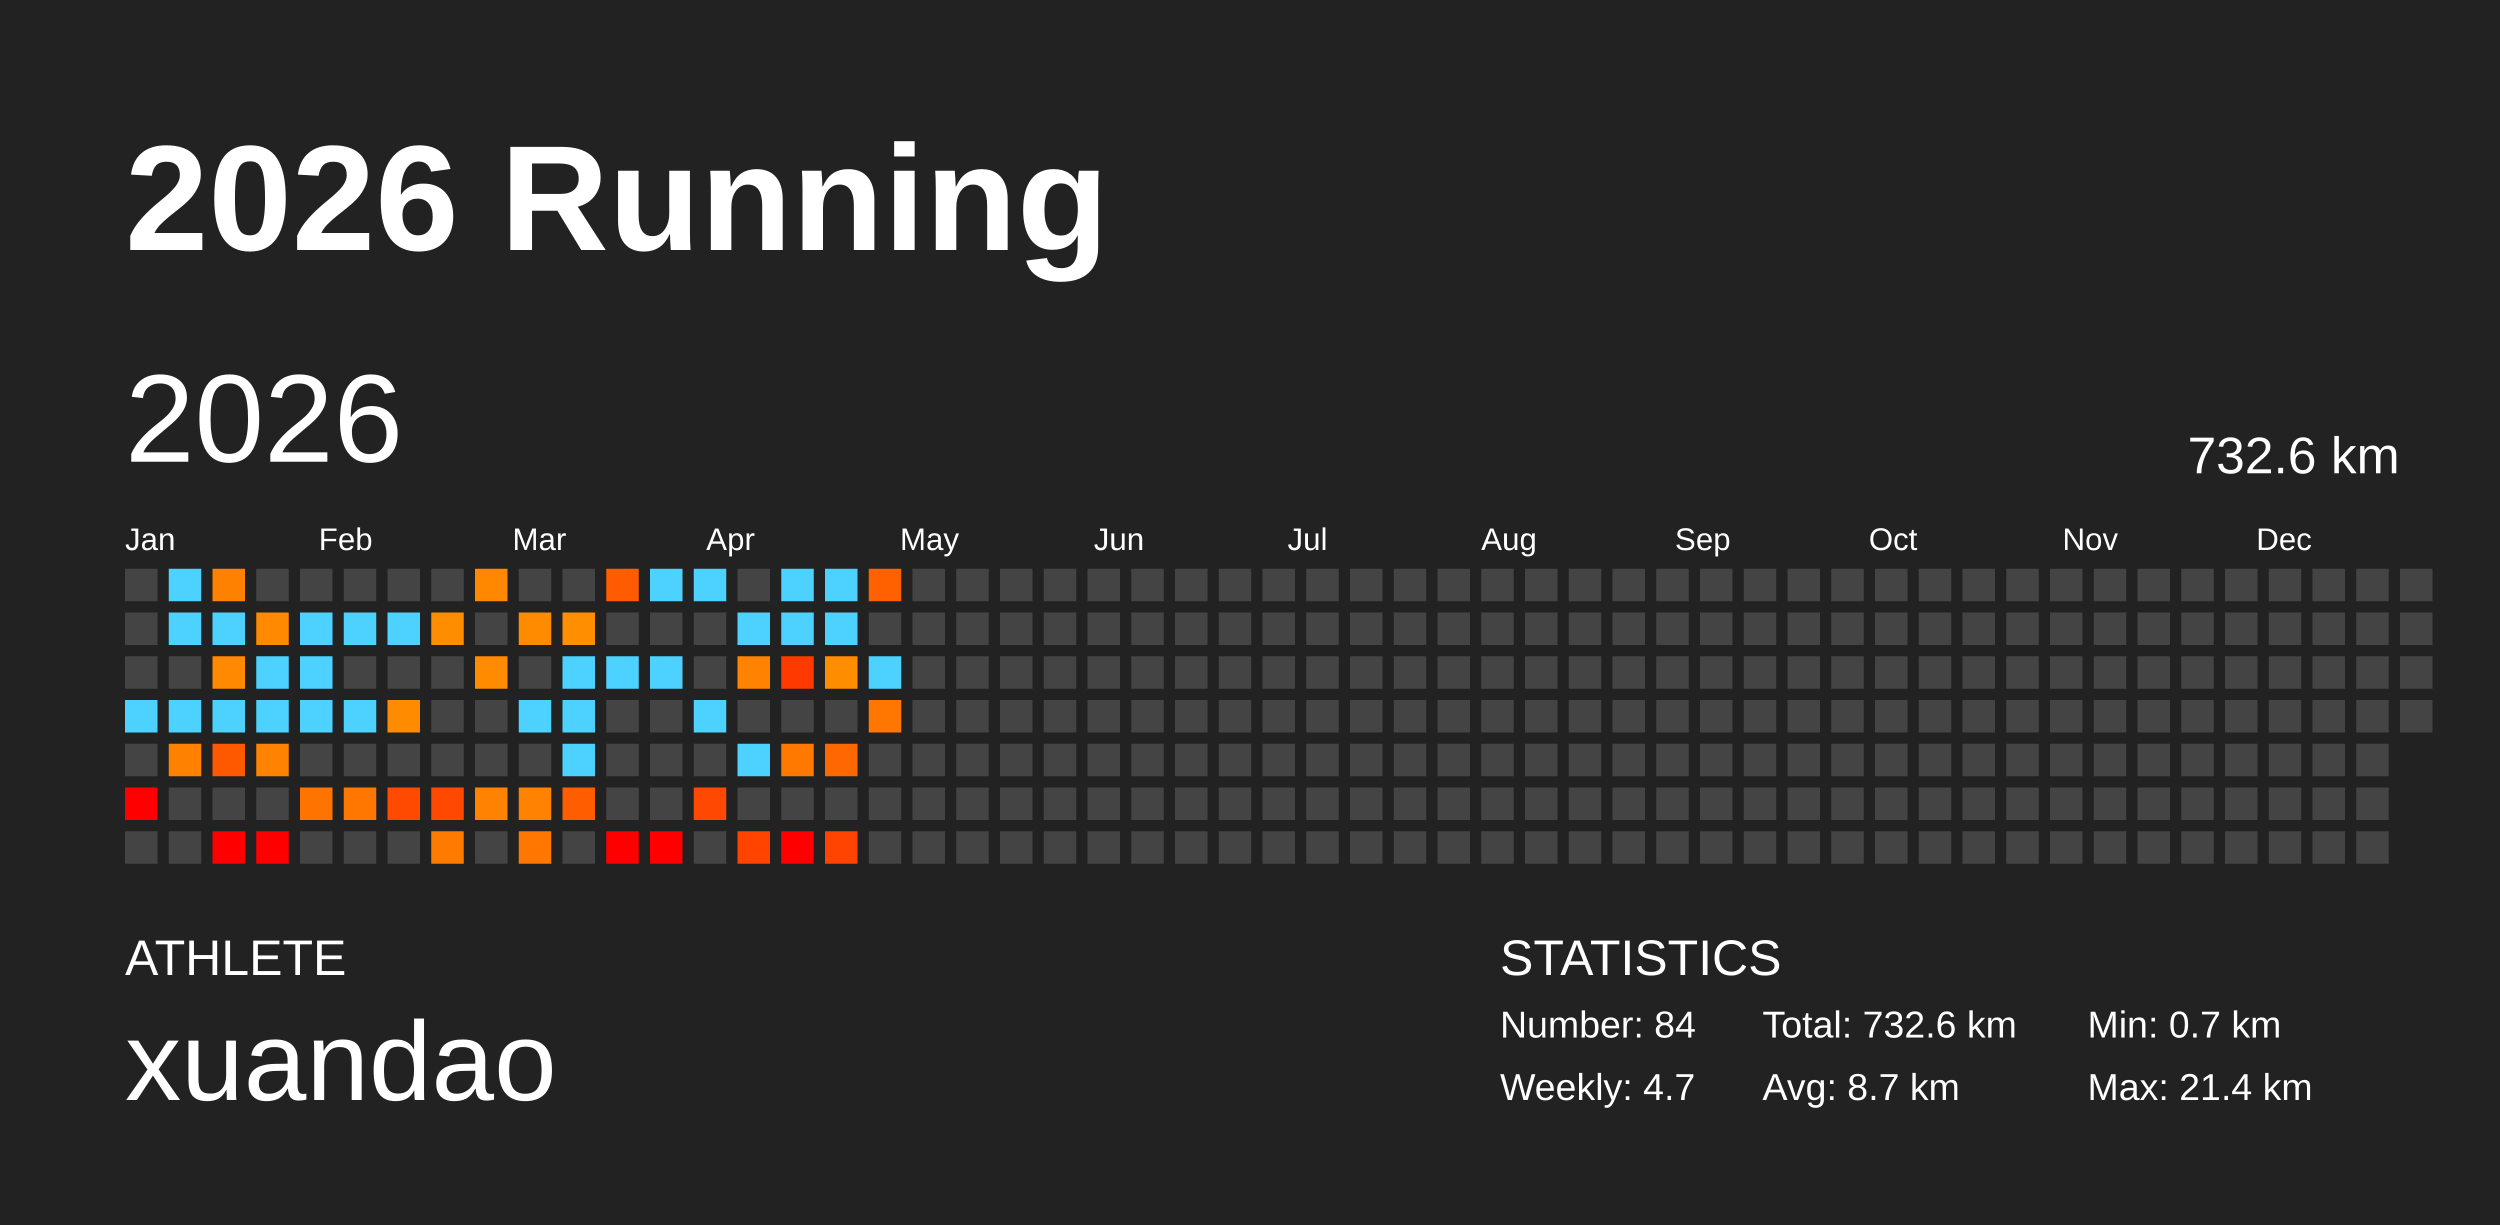
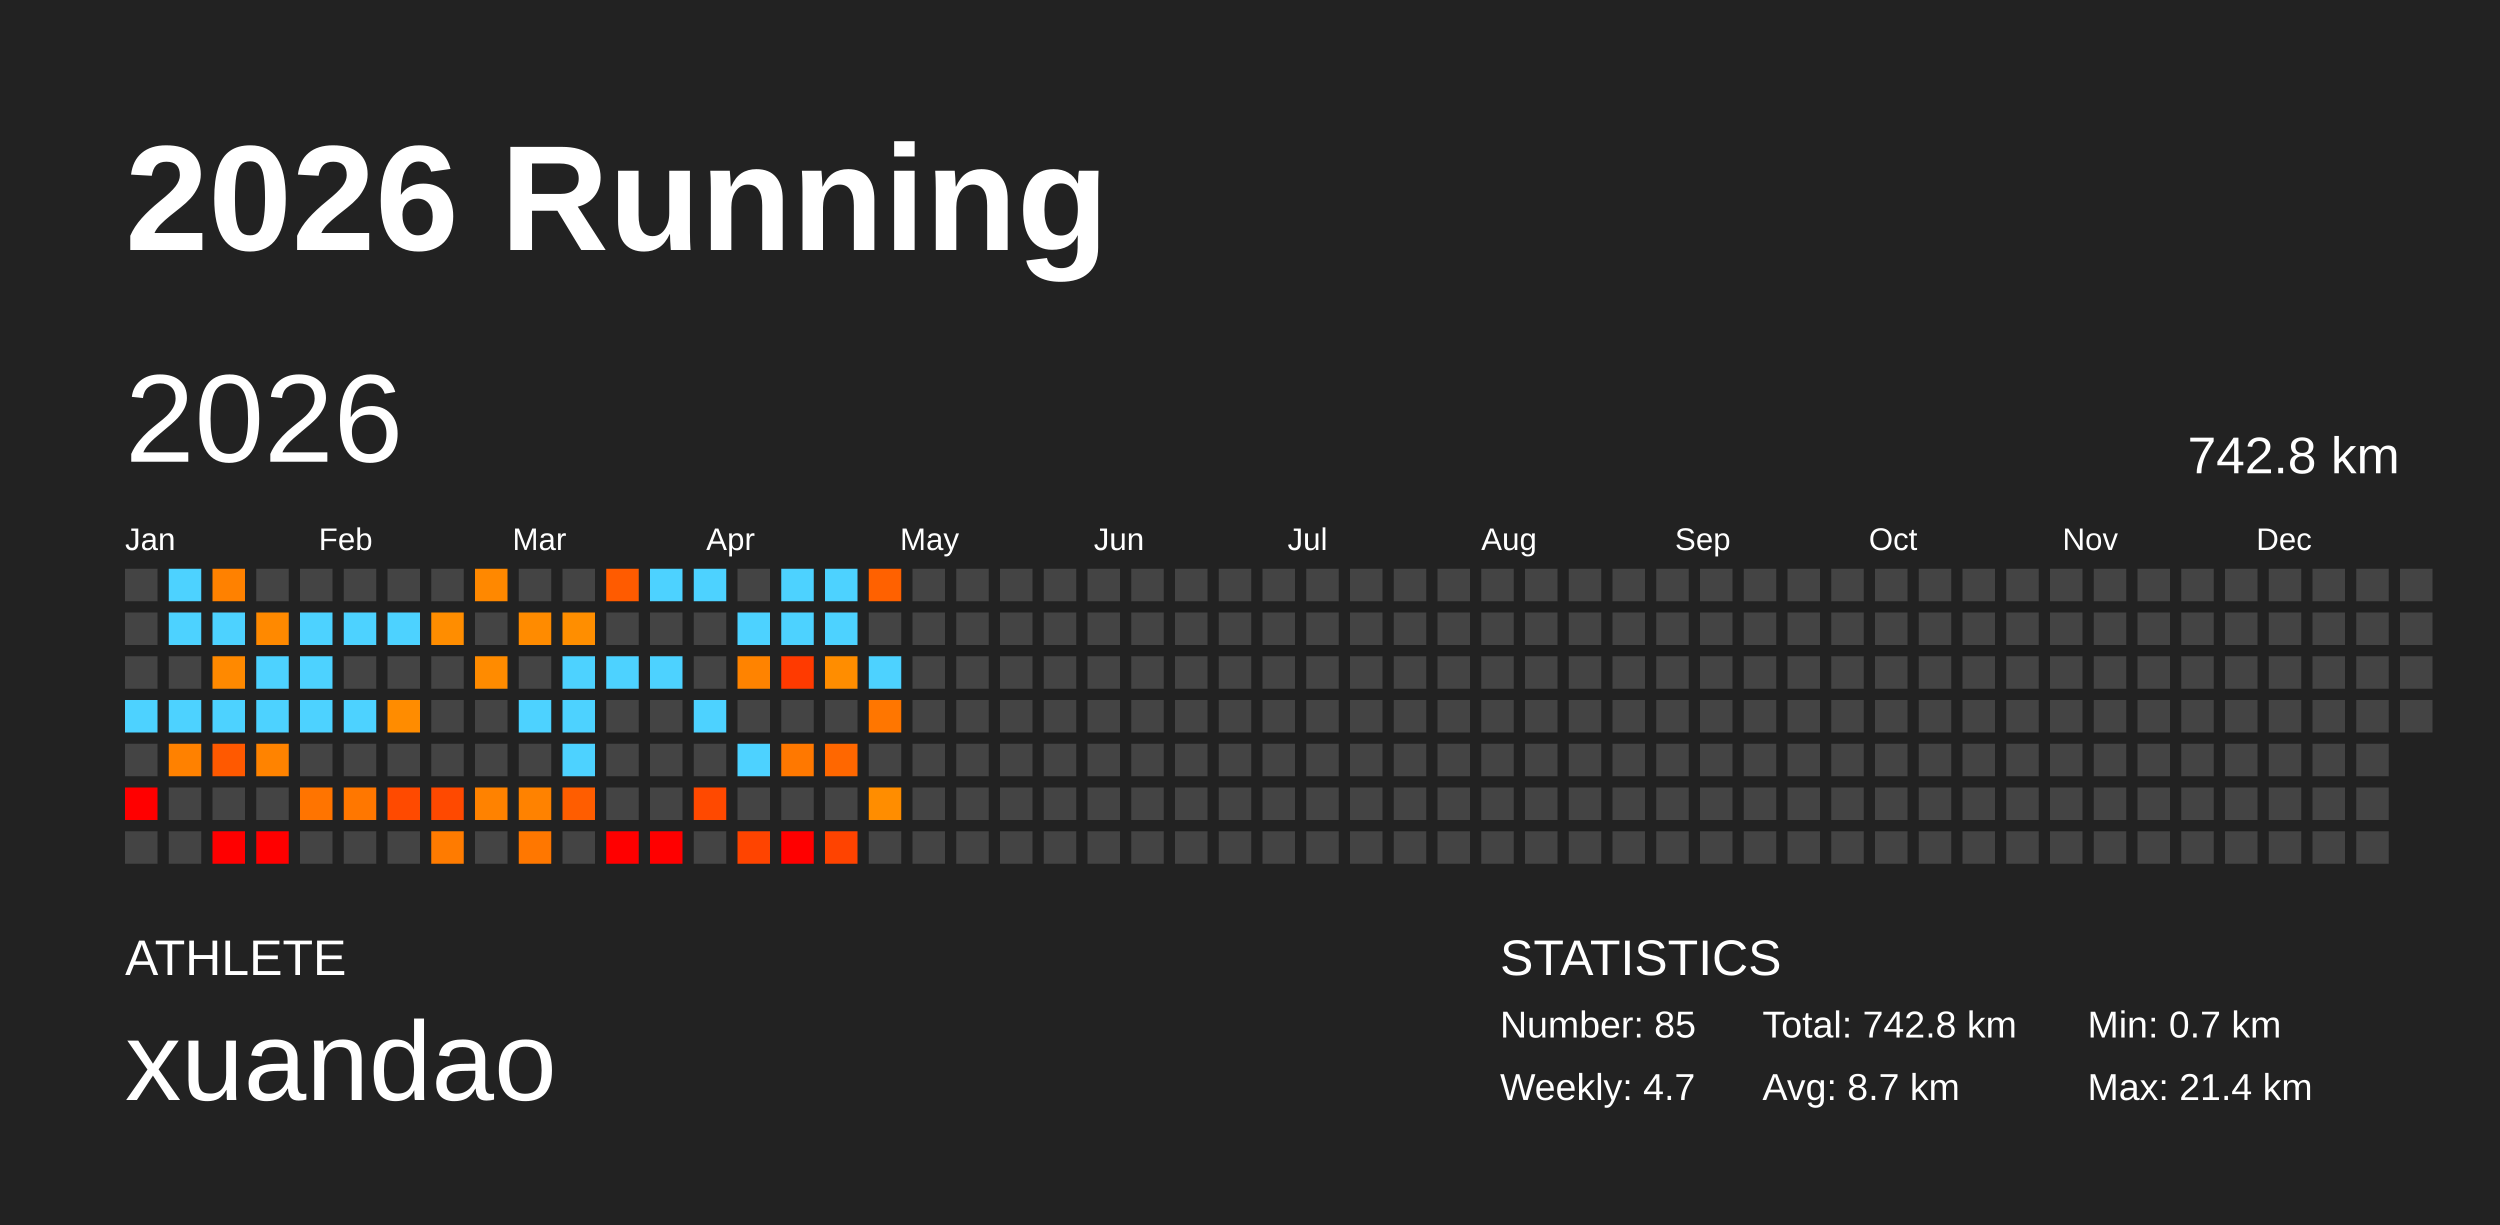
<svg xmlns="http://www.w3.org/2000/svg" baseProfile="full" height="98mm" version="1.1" viewBox="0,0,200,98" width="200mm">
  <defs />
  <rect fill="#222222" height="98" width="200" x="0" y="0" />
  <text fill="#FFFFFF" style="font-size:12px; font-family:Arial; font-weight:bold;" x="10" y="20">2026 Running</text>
  <text fill="#FFFFFF" style="font-size:4px; font-family:Arial" x="10" y="78">ATHLETE</text>
  <text fill="#FFFFFF" style="font-size:9px; font-family:Arial" x="10" y="88">xuandao</text>
  <text fill="#FFFFFF" style="font-size:4px; font-family:Arial" x="120" y="78">STATISTICS</text>
-   <text fill="#FFFFFF" style="font-size:3px; font-family:Arial" x="120" y="83">Number: 84</text>
+   <text fill="#FFFFFF" style="font-size:3px; font-family:Arial" x="120" y="83">Number: 85</text>
  <text fill="#FFFFFF" style="font-size:3px; font-family:Arial" x="120" y="88">Weekly: 4.7</text>
-   <text fill="#FFFFFF" style="font-size:3px; font-family:Arial" x="141" y="83">Total: 732.6 km</text>
+   <text fill="#FFFFFF" style="font-size:3px; font-family:Arial" x="141" y="83">Total: 742.8 km</text>
  <text fill="#FFFFFF" style="font-size:3px; font-family:Arial" x="141" y="88">Avg: 8.7 km</text>
  <text fill="#FFFFFF" style="font-size:3px; font-family:Arial" x="167" y="83">Min: 0.7 km</text>
  <text fill="#FFFFFF" style="font-size:3px; font-family:Arial" x="167" y="88">Max: 21.4 km</text>
  <text dominant-baseline="hanging" fill="#FFFFFF" style="font-size:10.0px; font-family:Arial;" x="10" y="30">2026</text>
-   <text dominant-baseline="hanging" fill="#FFFFFF" style="font-size:4.125px; font-family:Arial;" x="175" y="35">732.6 km</text>
+   <text dominant-baseline="hanging" fill="#FFFFFF" style="font-size:4.125px; font-family:Arial;" x="175" y="35">742.8 km</text>
  <text fill="#FFFFFF" style="font-size:2.5px; font-family:Arial" x="10.0" y="44">Jan</text>
  <text fill="#FFFFFF" style="font-size:2.5px; font-family:Arial" x="25.5" y="44">Feb</text>
  <text fill="#FFFFFF" style="font-size:2.5px; font-family:Arial" x="41.0" y="44">Mar</text>
  <text fill="#FFFFFF" style="font-size:2.5px; font-family:Arial" x="56.5" y="44">Apr</text>
  <text fill="#FFFFFF" style="font-size:2.5px; font-family:Arial" x="72.0" y="44">May</text>
  <text fill="#FFFFFF" style="font-size:2.5px; font-family:Arial" x="87.5" y="44">Jun</text>
  <text fill="#FFFFFF" style="font-size:2.5px; font-family:Arial" x="103.0" y="44">Jul</text>
  <text fill="#FFFFFF" style="font-size:2.5px; font-family:Arial" x="118.5" y="44">Aug</text>
  <text fill="#FFFFFF" style="font-size:2.5px; font-family:Arial" x="134.0" y="44">Sep</text>
  <text fill="#FFFFFF" style="font-size:2.5px; font-family:Arial" x="149.5" y="44">Oct</text>
  <text fill="#FFFFFF" style="font-size:2.5px; font-family:Arial" x="165.0" y="44">Nov</text>
  <text fill="#FFFFFF" style="font-size:2.5px; font-family:Arial" x="180.5" y="44">Dec</text>
  <rect fill="#444444" height="2.6" width="2.6" x="10.0" y="45.5" />
  <rect fill="#444444" height="2.6" width="2.6" x="10.0" y="49.0" />
  <rect fill="#444444" height="2.6" width="2.6" x="10.0" y="52.5" />
  <rect fill="#4dd2ff" height="2.6" width="2.6" x="10.0" y="56.0" />
  <rect fill="#444444" height="2.6" width="2.6" x="10.0" y="59.5" />
  <rect fill="red" height="2.6" width="2.6" x="10.0" y="63.0" />
  <rect fill="#444444" height="2.6" width="2.6" x="10.0" y="66.5" />
  <rect fill="#4dd2ff" height="2.6" width="2.6" x="13.5" y="45.5" />
  <rect fill="#4dd2ff" height="2.6" width="2.6" x="13.5" y="49.0" />
  <rect fill="#444444" height="2.6" width="2.6" x="13.5" y="52.5" />
  <rect fill="#4dd2ff" height="2.6" width="2.6" x="13.5" y="56.0" />
  <rect fill="#ff8100" height="2.6" width="2.6" x="13.5" y="59.5" />
  <rect fill="#444444" height="2.6" width="2.6" x="13.5" y="63.0" />
  <rect fill="#444444" height="2.6" width="2.6" x="13.5" y="66.5" />
  <rect fill="#ff8100" height="2.6" width="2.6" x="17.0" y="45.5" />
  <rect fill="#4dd2ff" height="2.6" width="2.6" x="17.0" y="49.0" />
  <rect fill="#ff8900" height="2.6" width="2.6" x="17.0" y="52.5" />
  <rect fill="#4dd2ff" height="2.6" width="2.6" x="17.0" y="56.0" />
  <rect fill="#ff5900" height="2.6" width="2.6" x="17.0" y="59.5" />
  <rect fill="#444444" height="2.6" width="2.6" x="17.0" y="63.0" />
  <rect fill="red" height="2.6" width="2.6" x="17.0" y="66.5" />
  <rect fill="#444444" height="2.6" width="2.6" x="20.5" y="45.5" />
  <rect fill="#ff8900" height="2.6" width="2.6" x="20.5" y="49.0" />
  <rect fill="#4dd2ff" height="2.6" width="2.6" x="20.5" y="52.5" />
  <rect fill="#4dd2ff" height="2.6" width="2.6" x="20.5" y="56.0" />
  <rect fill="#ff8300" height="2.6" width="2.6" x="20.5" y="59.5" />
  <rect fill="#444444" height="2.6" width="2.6" x="20.5" y="63.0" />
  <rect fill="red" height="2.6" width="2.6" x="20.5" y="66.5" />
  <rect fill="#444444" height="2.6" width="2.6" x="24.0" y="45.5" />
  <rect fill="#4dd2ff" height="2.6" width="2.6" x="24.0" y="49.0" />
  <rect fill="#4dd2ff" height="2.6" width="2.6" x="24.0" y="52.5" />
  <rect fill="#4dd2ff" height="2.6" width="2.6" x="24.0" y="56.0" />
  <rect fill="#444444" height="2.6" width="2.6" x="24.0" y="59.5" />
  <rect fill="#ff7400" height="2.6" width="2.6" x="24.0" y="63.0" />
  <rect fill="#444444" height="2.6" width="2.6" x="24.0" y="66.5" />
  <rect fill="#444444" height="2.6" width="2.6" x="27.5" y="45.5" />
  <rect fill="#4dd2ff" height="2.6" width="2.6" x="27.5" y="49.0" />
  <rect fill="#444444" height="2.6" width="2.6" x="27.5" y="52.5" />
  <rect fill="#4dd2ff" height="2.6" width="2.6" x="27.5" y="56.0" />
  <rect fill="#444444" height="2.6" width="2.6" x="27.5" y="59.5" />
  <rect fill="#ff7700" height="2.6" width="2.6" x="27.5" y="63.0" />
  <rect fill="#444444" height="2.6" width="2.6" x="27.5" y="66.5" />
  <rect fill="#444444" height="2.6" width="2.6" x="31.0" y="45.5" />
  <rect fill="#4dd2ff" height="2.6" width="2.6" x="31.0" y="49.0" />
  <rect fill="#444444" height="2.6" width="2.6" x="31.0" y="52.5" />
  <rect fill="#ff8c00" height="2.6" width="2.6" x="31.0" y="56.0" />
  <rect fill="#444444" height="2.6" width="2.6" x="31.0" y="59.5" />
  <rect fill="#ff4a00" height="2.6" width="2.6" x="31.0" y="63.0" />
  <rect fill="#444444" height="2.6" width="2.6" x="31.0" y="66.5" />
  <rect fill="#444444" height="2.6" width="2.6" x="34.5" y="45.5" />
  <rect fill="#ff8d00" height="2.6" width="2.6" x="34.5" y="49.0" />
  <rect fill="#444444" height="2.6" width="2.6" x="34.5" y="52.5" />
  <rect fill="#444444" height="2.6" width="2.6" x="34.5" y="56.0" />
  <rect fill="#444444" height="2.6" width="2.6" x="34.5" y="59.5" />
  <rect fill="#ff4900" height="2.6" width="2.6" x="34.5" y="63.0" />
  <rect fill="#ff7b00" height="2.6" width="2.6" x="34.5" y="66.5" />
  <rect fill="#ff8800" height="2.6" width="2.6" x="38.0" y="45.5" />
  <rect fill="#444444" height="2.6" width="2.6" x="38.0" y="49.0" />
  <rect fill="#ff8b00" height="2.6" width="2.6" x="38.0" y="52.5" />
  <rect fill="#444444" height="2.6" width="2.6" x="38.0" y="56.0" />
  <rect fill="#444444" height="2.6" width="2.6" x="38.0" y="59.5" />
  <rect fill="#ff8200" height="2.6" width="2.6" x="38.0" y="63.0" />
  <rect fill="#444444" height="2.6" width="2.6" x="38.0" y="66.5" />
  <rect fill="#444444" height="2.6" width="2.6" x="41.5" y="45.5" />
  <rect fill="#ff8b00" height="2.6" width="2.6" x="41.5" y="49.0" />
  <rect fill="#444444" height="2.6" width="2.6" x="41.5" y="52.5" />
  <rect fill="#4dd2ff" height="2.6" width="2.6" x="41.5" y="56.0" />
  <rect fill="#444444" height="2.6" width="2.6" x="41.5" y="59.5" />
  <rect fill="#ff8200" height="2.6" width="2.6" x="41.5" y="63.0" />
  <rect fill="#ff7700" height="2.6" width="2.6" x="41.5" y="66.5" />
  <rect fill="#444444" height="2.6" width="2.6" x="45.0" y="45.5" />
  <rect fill="#ff8e00" height="2.6" width="2.6" x="45.0" y="49.0" />
  <rect fill="#4dd2ff" height="2.6" width="2.6" x="45.0" y="52.5" />
  <rect fill="#4dd2ff" height="2.6" width="2.6" x="45.0" y="56.0" />
  <rect fill="#4dd2ff" height="2.6" width="2.6" x="45.0" y="59.5" />
  <rect fill="#ff5d00" height="2.6" width="2.6" x="45.0" y="63.0" />
  <rect fill="#444444" height="2.6" width="2.6" x="45.0" y="66.5" />
  <rect fill="#ff5b00" height="2.6" width="2.6" x="48.5" y="45.5" />
  <rect fill="#444444" height="2.6" width="2.6" x="48.5" y="49.0" />
  <rect fill="#4dd2ff" height="2.6" width="2.6" x="48.5" y="52.5" />
  <rect fill="#444444" height="2.6" width="2.6" x="48.5" y="56.0" />
  <rect fill="#444444" height="2.6" width="2.6" x="48.5" y="59.5" />
  <rect fill="#444444" height="2.6" width="2.6" x="48.5" y="63.0" />
  <rect fill="red" height="2.6" width="2.6" x="48.5" y="66.5" />
  <rect fill="#4dd2ff" height="2.6" width="2.6" x="52.0" y="45.5" />
  <rect fill="#444444" height="2.6" width="2.6" x="52.0" y="49.0" />
  <rect fill="#4dd2ff" height="2.6" width="2.6" x="52.0" y="52.5" />
  <rect fill="#444444" height="2.6" width="2.6" x="52.0" y="56.0" />
  <rect fill="#444444" height="2.6" width="2.6" x="52.0" y="59.5" />
  <rect fill="#444444" height="2.6" width="2.6" x="52.0" y="63.0" />
  <rect fill="red" height="2.6" width="2.6" x="52.0" y="66.5" />
  <rect fill="#4dd2ff" height="2.6" width="2.6" x="55.5" y="45.5" />
  <rect fill="#444444" height="2.6" width="2.6" x="55.5" y="49.0" />
  <rect fill="#444444" height="2.6" width="2.6" x="55.5" y="52.5" />
  <rect fill="#4dd2ff" height="2.6" width="2.6" x="55.5" y="56.0" />
  <rect fill="#444444" height="2.6" width="2.6" x="55.5" y="59.5" />
  <rect fill="#ff4900" height="2.6" width="2.6" x="55.5" y="63.0" />
  <rect fill="#444444" height="2.6" width="2.6" x="55.5" y="66.5" />
  <rect fill="#444444" height="2.6" width="2.6" x="59.0" y="45.5" />
  <rect fill="#4dd2ff" height="2.6" width="2.6" x="59.0" y="49.0" />
  <rect fill="#ff8300" height="2.6" width="2.6" x="59.0" y="52.5" />
  <rect fill="#444444" height="2.6" width="2.6" x="59.0" y="56.0" />
  <rect fill="#4dd2ff" height="2.6" width="2.6" x="59.0" y="59.5" />
  <rect fill="#444444" height="2.6" width="2.6" x="59.0" y="63.0" />
  <rect fill="#ff4400" height="2.6" width="2.6" x="59.0" y="66.5" />
  <rect fill="#4dd2ff" height="2.6" width="2.6" x="62.5" y="45.5" />
  <rect fill="#4dd2ff" height="2.6" width="2.6" x="62.5" y="49.0" />
  <rect fill="#ff3a00" height="2.6" width="2.6" x="62.5" y="52.5" />
  <rect fill="#444444" height="2.6" width="2.6" x="62.5" y="56.0" />
  <rect fill="#ff7800" height="2.6" width="2.6" x="62.5" y="59.5" />
  <rect fill="#444444" height="2.6" width="2.6" x="62.5" y="63.0" />
  <rect fill="red" height="2.6" width="2.6" x="62.5" y="66.5" />
  <rect fill="#4dd2ff" height="2.6" width="2.6" x="66.0" y="45.5" />
  <rect fill="#4dd2ff" height="2.6" width="2.6" x="66.0" y="49.0" />
  <rect fill="#ff8d00" height="2.6" width="2.6" x="66.0" y="52.5" />
  <rect fill="#444444" height="2.6" width="2.6" x="66.0" y="56.0" />
  <rect fill="#ff6700" height="2.6" width="2.6" x="66.0" y="59.5" />
  <rect fill="#444444" height="2.6" width="2.6" x="66.0" y="63.0" />
  <rect fill="#ff4300" height="2.6" width="2.6" x="66.0" y="66.5" />
  <rect fill="#ff6100" height="2.6" width="2.6" x="69.5" y="45.5" />
  <rect fill="#444444" height="2.6" width="2.6" x="69.5" y="49.0" />
  <rect fill="#4dd2ff" height="2.6" width="2.6" x="69.5" y="52.5" />
  <rect fill="#ff7600" height="2.6" width="2.6" x="69.5" y="56.0" />
  <rect fill="#444444" height="2.6" width="2.6" x="69.5" y="59.5" />
-   <rect fill="#444444" height="2.6" width="2.6" x="69.5" y="63.0" />
+   <rect fill="#ff8d00" height="2.6" width="2.6" x="69.5" y="63.0" />
  <rect fill="#444444" height="2.6" width="2.6" x="69.5" y="66.5" />
  <rect fill="#444444" height="2.6" width="2.6" x="73.0" y="45.5" />
  <rect fill="#444444" height="2.6" width="2.6" x="73.0" y="49.0" />
  <rect fill="#444444" height="2.6" width="2.6" x="73.0" y="52.5" />
  <rect fill="#444444" height="2.6" width="2.6" x="73.0" y="56.0" />
  <rect fill="#444444" height="2.6" width="2.6" x="73.0" y="59.5" />
  <rect fill="#444444" height="2.6" width="2.6" x="73.0" y="63.0" />
  <rect fill="#444444" height="2.6" width="2.6" x="73.0" y="66.5" />
  <rect fill="#444444" height="2.6" width="2.6" x="76.5" y="45.5" />
  <rect fill="#444444" height="2.6" width="2.6" x="76.5" y="49.0" />
  <rect fill="#444444" height="2.6" width="2.6" x="76.5" y="52.5" />
  <rect fill="#444444" height="2.6" width="2.6" x="76.5" y="56.0" />
  <rect fill="#444444" height="2.6" width="2.6" x="76.5" y="59.5" />
  <rect fill="#444444" height="2.6" width="2.6" x="76.5" y="63.0" />
  <rect fill="#444444" height="2.6" width="2.6" x="76.5" y="66.5" />
  <rect fill="#444444" height="2.6" width="2.6" x="80.0" y="45.5" />
  <rect fill="#444444" height="2.6" width="2.6" x="80.0" y="49.0" />
  <rect fill="#444444" height="2.6" width="2.6" x="80.0" y="52.5" />
  <rect fill="#444444" height="2.6" width="2.6" x="80.0" y="56.0" />
  <rect fill="#444444" height="2.6" width="2.6" x="80.0" y="59.5" />
  <rect fill="#444444" height="2.6" width="2.6" x="80.0" y="63.0" />
  <rect fill="#444444" height="2.6" width="2.6" x="80.0" y="66.5" />
  <rect fill="#444444" height="2.6" width="2.6" x="83.5" y="45.5" />
  <rect fill="#444444" height="2.6" width="2.6" x="83.5" y="49.0" />
  <rect fill="#444444" height="2.6" width="2.6" x="83.5" y="52.5" />
  <rect fill="#444444" height="2.6" width="2.6" x="83.5" y="56.0" />
  <rect fill="#444444" height="2.6" width="2.6" x="83.5" y="59.5" />
  <rect fill="#444444" height="2.6" width="2.6" x="83.5" y="63.0" />
  <rect fill="#444444" height="2.6" width="2.6" x="83.5" y="66.5" />
  <rect fill="#444444" height="2.6" width="2.6" x="87.0" y="45.5" />
  <rect fill="#444444" height="2.6" width="2.6" x="87.0" y="49.0" />
  <rect fill="#444444" height="2.6" width="2.6" x="87.0" y="52.5" />
  <rect fill="#444444" height="2.6" width="2.6" x="87.0" y="56.0" />
  <rect fill="#444444" height="2.6" width="2.6" x="87.0" y="59.5" />
  <rect fill="#444444" height="2.6" width="2.6" x="87.0" y="63.0" />
  <rect fill="#444444" height="2.6" width="2.6" x="87.0" y="66.5" />
  <rect fill="#444444" height="2.6" width="2.6" x="90.5" y="45.5" />
  <rect fill="#444444" height="2.6" width="2.6" x="90.5" y="49.0" />
  <rect fill="#444444" height="2.6" width="2.6" x="90.5" y="52.5" />
  <rect fill="#444444" height="2.6" width="2.6" x="90.5" y="56.0" />
  <rect fill="#444444" height="2.6" width="2.6" x="90.5" y="59.5" />
  <rect fill="#444444" height="2.6" width="2.6" x="90.5" y="63.0" />
  <rect fill="#444444" height="2.6" width="2.6" x="90.5" y="66.5" />
  <rect fill="#444444" height="2.6" width="2.6" x="94.0" y="45.5" />
  <rect fill="#444444" height="2.6" width="2.6" x="94.0" y="49.0" />
  <rect fill="#444444" height="2.6" width="2.6" x="94.0" y="52.5" />
  <rect fill="#444444" height="2.6" width="2.6" x="94.0" y="56.0" />
  <rect fill="#444444" height="2.6" width="2.6" x="94.0" y="59.5" />
  <rect fill="#444444" height="2.6" width="2.6" x="94.0" y="63.0" />
  <rect fill="#444444" height="2.6" width="2.6" x="94.0" y="66.5" />
  <rect fill="#444444" height="2.6" width="2.6" x="97.5" y="45.5" />
  <rect fill="#444444" height="2.6" width="2.6" x="97.5" y="49.0" />
  <rect fill="#444444" height="2.6" width="2.6" x="97.5" y="52.5" />
  <rect fill="#444444" height="2.6" width="2.6" x="97.5" y="56.0" />
  <rect fill="#444444" height="2.6" width="2.6" x="97.5" y="59.5" />
  <rect fill="#444444" height="2.6" width="2.6" x="97.5" y="63.0" />
  <rect fill="#444444" height="2.6" width="2.6" x="97.5" y="66.5" />
  <rect fill="#444444" height="2.6" width="2.6" x="101.0" y="45.5" />
  <rect fill="#444444" height="2.6" width="2.6" x="101.0" y="49.0" />
  <rect fill="#444444" height="2.6" width="2.6" x="101.0" y="52.5" />
  <rect fill="#444444" height="2.6" width="2.6" x="101.0" y="56.0" />
  <rect fill="#444444" height="2.6" width="2.6" x="101.0" y="59.5" />
  <rect fill="#444444" height="2.6" width="2.6" x="101.0" y="63.0" />
  <rect fill="#444444" height="2.6" width="2.6" x="101.0" y="66.5" />
  <rect fill="#444444" height="2.6" width="2.6" x="104.5" y="45.5" />
  <rect fill="#444444" height="2.6" width="2.6" x="104.5" y="49.0" />
  <rect fill="#444444" height="2.6" width="2.6" x="104.5" y="52.5" />
  <rect fill="#444444" height="2.6" width="2.6" x="104.5" y="56.0" />
  <rect fill="#444444" height="2.6" width="2.6" x="104.5" y="59.5" />
  <rect fill="#444444" height="2.6" width="2.6" x="104.5" y="63.0" />
  <rect fill="#444444" height="2.6" width="2.6" x="104.5" y="66.5" />
  <rect fill="#444444" height="2.6" width="2.6" x="108.0" y="45.5" />
  <rect fill="#444444" height="2.6" width="2.6" x="108.0" y="49.0" />
  <rect fill="#444444" height="2.6" width="2.6" x="108.0" y="52.5" />
  <rect fill="#444444" height="2.6" width="2.6" x="108.0" y="56.0" />
  <rect fill="#444444" height="2.6" width="2.6" x="108.0" y="59.5" />
  <rect fill="#444444" height="2.6" width="2.6" x="108.0" y="63.0" />
  <rect fill="#444444" height="2.6" width="2.6" x="108.0" y="66.5" />
  <rect fill="#444444" height="2.6" width="2.6" x="111.5" y="45.5" />
  <rect fill="#444444" height="2.6" width="2.6" x="111.5" y="49.0" />
  <rect fill="#444444" height="2.6" width="2.6" x="111.5" y="52.5" />
  <rect fill="#444444" height="2.6" width="2.6" x="111.5" y="56.0" />
  <rect fill="#444444" height="2.6" width="2.6" x="111.5" y="59.5" />
  <rect fill="#444444" height="2.6" width="2.6" x="111.5" y="63.0" />
  <rect fill="#444444" height="2.6" width="2.6" x="111.5" y="66.5" />
  <rect fill="#444444" height="2.6" width="2.6" x="115.0" y="45.5" />
  <rect fill="#444444" height="2.6" width="2.6" x="115.0" y="49.0" />
  <rect fill="#444444" height="2.6" width="2.6" x="115.0" y="52.5" />
  <rect fill="#444444" height="2.6" width="2.6" x="115.0" y="56.0" />
  <rect fill="#444444" height="2.6" width="2.6" x="115.0" y="59.5" />
  <rect fill="#444444" height="2.6" width="2.6" x="115.0" y="63.0" />
  <rect fill="#444444" height="2.6" width="2.6" x="115.0" y="66.5" />
  <rect fill="#444444" height="2.6" width="2.6" x="118.5" y="45.5" />
  <rect fill="#444444" height="2.6" width="2.6" x="118.5" y="49.0" />
  <rect fill="#444444" height="2.6" width="2.6" x="118.5" y="52.5" />
  <rect fill="#444444" height="2.6" width="2.6" x="118.5" y="56.0" />
  <rect fill="#444444" height="2.6" width="2.6" x="118.5" y="59.5" />
  <rect fill="#444444" height="2.6" width="2.6" x="118.5" y="63.0" />
  <rect fill="#444444" height="2.6" width="2.6" x="118.5" y="66.5" />
  <rect fill="#444444" height="2.6" width="2.6" x="122.0" y="45.5" />
  <rect fill="#444444" height="2.6" width="2.6" x="122.0" y="49.0" />
  <rect fill="#444444" height="2.6" width="2.6" x="122.0" y="52.5" />
  <rect fill="#444444" height="2.6" width="2.6" x="122.0" y="56.0" />
  <rect fill="#444444" height="2.6" width="2.6" x="122.0" y="59.5" />
  <rect fill="#444444" height="2.6" width="2.6" x="122.0" y="63.0" />
  <rect fill="#444444" height="2.6" width="2.6" x="122.0" y="66.5" />
  <rect fill="#444444" height="2.6" width="2.6" x="125.5" y="45.5" />
  <rect fill="#444444" height="2.6" width="2.6" x="125.5" y="49.0" />
  <rect fill="#444444" height="2.6" width="2.6" x="125.5" y="52.5" />
  <rect fill="#444444" height="2.6" width="2.6" x="125.5" y="56.0" />
  <rect fill="#444444" height="2.6" width="2.6" x="125.5" y="59.5" />
  <rect fill="#444444" height="2.6" width="2.6" x="125.5" y="63.0" />
  <rect fill="#444444" height="2.6" width="2.6" x="125.5" y="66.5" />
  <rect fill="#444444" height="2.6" width="2.6" x="129.0" y="45.5" />
  <rect fill="#444444" height="2.6" width="2.6" x="129.0" y="49.0" />
  <rect fill="#444444" height="2.6" width="2.6" x="129.0" y="52.5" />
  <rect fill="#444444" height="2.6" width="2.6" x="129.0" y="56.0" />
  <rect fill="#444444" height="2.6" width="2.6" x="129.0" y="59.5" />
  <rect fill="#444444" height="2.6" width="2.6" x="129.0" y="63.0" />
  <rect fill="#444444" height="2.6" width="2.6" x="129.0" y="66.5" />
  <rect fill="#444444" height="2.6" width="2.6" x="132.5" y="45.5" />
  <rect fill="#444444" height="2.6" width="2.6" x="132.5" y="49.0" />
  <rect fill="#444444" height="2.6" width="2.6" x="132.5" y="52.5" />
  <rect fill="#444444" height="2.6" width="2.6" x="132.5" y="56.0" />
  <rect fill="#444444" height="2.6" width="2.6" x="132.5" y="59.5" />
  <rect fill="#444444" height="2.6" width="2.6" x="132.5" y="63.0" />
  <rect fill="#444444" height="2.6" width="2.6" x="132.5" y="66.5" />
  <rect fill="#444444" height="2.6" width="2.6" x="136.0" y="45.5" />
  <rect fill="#444444" height="2.6" width="2.6" x="136.0" y="49.0" />
  <rect fill="#444444" height="2.6" width="2.6" x="136.0" y="52.5" />
  <rect fill="#444444" height="2.6" width="2.6" x="136.0" y="56.0" />
  <rect fill="#444444" height="2.6" width="2.6" x="136.0" y="59.5" />
  <rect fill="#444444" height="2.6" width="2.6" x="136.0" y="63.0" />
  <rect fill="#444444" height="2.6" width="2.6" x="136.0" y="66.5" />
  <rect fill="#444444" height="2.6" width="2.6" x="139.5" y="45.5" />
  <rect fill="#444444" height="2.6" width="2.6" x="139.5" y="49.0" />
  <rect fill="#444444" height="2.6" width="2.6" x="139.5" y="52.5" />
  <rect fill="#444444" height="2.6" width="2.6" x="139.5" y="56.0" />
  <rect fill="#444444" height="2.6" width="2.6" x="139.5" y="59.5" />
  <rect fill="#444444" height="2.6" width="2.6" x="139.5" y="63.0" />
  <rect fill="#444444" height="2.6" width="2.6" x="139.5" y="66.5" />
  <rect fill="#444444" height="2.6" width="2.6" x="143.0" y="45.5" />
  <rect fill="#444444" height="2.6" width="2.6" x="143.0" y="49.0" />
  <rect fill="#444444" height="2.6" width="2.6" x="143.0" y="52.5" />
  <rect fill="#444444" height="2.6" width="2.6" x="143.0" y="56.0" />
  <rect fill="#444444" height="2.6" width="2.6" x="143.0" y="59.5" />
  <rect fill="#444444" height="2.6" width="2.6" x="143.0" y="63.0" />
  <rect fill="#444444" height="2.6" width="2.6" x="143.0" y="66.5" />
  <rect fill="#444444" height="2.6" width="2.6" x="146.5" y="45.5" />
  <rect fill="#444444" height="2.6" width="2.6" x="146.5" y="49.0" />
  <rect fill="#444444" height="2.6" width="2.6" x="146.5" y="52.5" />
  <rect fill="#444444" height="2.6" width="2.6" x="146.5" y="56.0" />
  <rect fill="#444444" height="2.6" width="2.6" x="146.5" y="59.5" />
  <rect fill="#444444" height="2.6" width="2.6" x="146.5" y="63.0" />
  <rect fill="#444444" height="2.6" width="2.6" x="146.5" y="66.5" />
  <rect fill="#444444" height="2.6" width="2.6" x="150.0" y="45.5" />
  <rect fill="#444444" height="2.6" width="2.6" x="150.0" y="49.0" />
  <rect fill="#444444" height="2.6" width="2.6" x="150.0" y="52.5" />
  <rect fill="#444444" height="2.6" width="2.6" x="150.0" y="56.0" />
  <rect fill="#444444" height="2.6" width="2.6" x="150.0" y="59.5" />
  <rect fill="#444444" height="2.6" width="2.6" x="150.0" y="63.0" />
  <rect fill="#444444" height="2.6" width="2.6" x="150.0" y="66.5" />
  <rect fill="#444444" height="2.6" width="2.6" x="153.5" y="45.5" />
  <rect fill="#444444" height="2.6" width="2.6" x="153.5" y="49.0" />
  <rect fill="#444444" height="2.6" width="2.6" x="153.5" y="52.5" />
  <rect fill="#444444" height="2.6" width="2.6" x="153.5" y="56.0" />
  <rect fill="#444444" height="2.6" width="2.6" x="153.5" y="59.5" />
  <rect fill="#444444" height="2.6" width="2.6" x="153.5" y="63.0" />
  <rect fill="#444444" height="2.6" width="2.6" x="153.5" y="66.5" />
  <rect fill="#444444" height="2.6" width="2.6" x="157.0" y="45.5" />
  <rect fill="#444444" height="2.6" width="2.6" x="157.0" y="49.0" />
  <rect fill="#444444" height="2.6" width="2.6" x="157.0" y="52.5" />
  <rect fill="#444444" height="2.6" width="2.6" x="157.0" y="56.0" />
  <rect fill="#444444" height="2.6" width="2.6" x="157.0" y="59.5" />
  <rect fill="#444444" height="2.6" width="2.6" x="157.0" y="63.0" />
  <rect fill="#444444" height="2.6" width="2.6" x="157.0" y="66.5" />
  <rect fill="#444444" height="2.6" width="2.6" x="160.5" y="45.5" />
  <rect fill="#444444" height="2.6" width="2.6" x="160.5" y="49.0" />
  <rect fill="#444444" height="2.6" width="2.6" x="160.5" y="52.5" />
  <rect fill="#444444" height="2.6" width="2.6" x="160.5" y="56.0" />
  <rect fill="#444444" height="2.6" width="2.6" x="160.5" y="59.5" />
  <rect fill="#444444" height="2.6" width="2.6" x="160.5" y="63.0" />
  <rect fill="#444444" height="2.6" width="2.6" x="160.5" y="66.5" />
  <rect fill="#444444" height="2.6" width="2.6" x="164.0" y="45.5" />
  <rect fill="#444444" height="2.6" width="2.6" x="164.0" y="49.0" />
  <rect fill="#444444" height="2.6" width="2.6" x="164.0" y="52.5" />
  <rect fill="#444444" height="2.6" width="2.6" x="164.0" y="56.0" />
  <rect fill="#444444" height="2.6" width="2.6" x="164.0" y="59.5" />
  <rect fill="#444444" height="2.6" width="2.6" x="164.0" y="63.0" />
  <rect fill="#444444" height="2.6" width="2.6" x="164.0" y="66.5" />
  <rect fill="#444444" height="2.6" width="2.6" x="167.5" y="45.5" />
  <rect fill="#444444" height="2.6" width="2.6" x="167.5" y="49.0" />
  <rect fill="#444444" height="2.6" width="2.6" x="167.5" y="52.5" />
  <rect fill="#444444" height="2.6" width="2.6" x="167.5" y="56.0" />
  <rect fill="#444444" height="2.6" width="2.6" x="167.5" y="59.5" />
  <rect fill="#444444" height="2.6" width="2.6" x="167.5" y="63.0" />
  <rect fill="#444444" height="2.6" width="2.6" x="167.5" y="66.5" />
  <rect fill="#444444" height="2.6" width="2.6" x="171.0" y="45.5" />
  <rect fill="#444444" height="2.6" width="2.6" x="171.0" y="49.0" />
  <rect fill="#444444" height="2.6" width="2.6" x="171.0" y="52.5" />
  <rect fill="#444444" height="2.6" width="2.6" x="171.0" y="56.0" />
  <rect fill="#444444" height="2.6" width="2.6" x="171.0" y="59.5" />
  <rect fill="#444444" height="2.6" width="2.6" x="171.0" y="63.0" />
  <rect fill="#444444" height="2.6" width="2.6" x="171.0" y="66.5" />
  <rect fill="#444444" height="2.6" width="2.6" x="174.5" y="45.5" />
  <rect fill="#444444" height="2.6" width="2.6" x="174.5" y="49.0" />
  <rect fill="#444444" height="2.6" width="2.6" x="174.5" y="52.5" />
  <rect fill="#444444" height="2.6" width="2.6" x="174.5" y="56.0" />
  <rect fill="#444444" height="2.6" width="2.6" x="174.5" y="59.5" />
  <rect fill="#444444" height="2.6" width="2.6" x="174.5" y="63.0" />
  <rect fill="#444444" height="2.6" width="2.6" x="174.5" y="66.5" />
  <rect fill="#444444" height="2.6" width="2.6" x="178.0" y="45.5" />
  <rect fill="#444444" height="2.6" width="2.6" x="178.0" y="49.0" />
  <rect fill="#444444" height="2.6" width="2.6" x="178.0" y="52.5" />
  <rect fill="#444444" height="2.6" width="2.6" x="178.0" y="56.0" />
  <rect fill="#444444" height="2.6" width="2.6" x="178.0" y="59.5" />
  <rect fill="#444444" height="2.6" width="2.6" x="178.0" y="63.0" />
  <rect fill="#444444" height="2.6" width="2.6" x="178.0" y="66.5" />
  <rect fill="#444444" height="2.6" width="2.6" x="181.5" y="45.5" />
  <rect fill="#444444" height="2.6" width="2.6" x="181.5" y="49.0" />
  <rect fill="#444444" height="2.6" width="2.6" x="181.5" y="52.5" />
  <rect fill="#444444" height="2.6" width="2.6" x="181.5" y="56.0" />
  <rect fill="#444444" height="2.6" width="2.6" x="181.5" y="59.5" />
  <rect fill="#444444" height="2.6" width="2.6" x="181.5" y="63.0" />
  <rect fill="#444444" height="2.6" width="2.6" x="181.5" y="66.5" />
  <rect fill="#444444" height="2.6" width="2.6" x="185.0" y="45.5" />
  <rect fill="#444444" height="2.6" width="2.6" x="185.0" y="49.0" />
  <rect fill="#444444" height="2.6" width="2.6" x="185.0" y="52.5" />
  <rect fill="#444444" height="2.6" width="2.6" x="185.0" y="56.0" />
  <rect fill="#444444" height="2.6" width="2.6" x="185.0" y="59.5" />
  <rect fill="#444444" height="2.6" width="2.6" x="185.0" y="63.0" />
  <rect fill="#444444" height="2.6" width="2.6" x="185.0" y="66.5" />
  <rect fill="#444444" height="2.6" width="2.6" x="188.5" y="45.5" />
  <rect fill="#444444" height="2.6" width="2.6" x="188.5" y="49.0" />
  <rect fill="#444444" height="2.6" width="2.6" x="188.5" y="52.5" />
  <rect fill="#444444" height="2.6" width="2.6" x="188.5" y="56.0" />
  <rect fill="#444444" height="2.6" width="2.6" x="188.5" y="59.5" />
  <rect fill="#444444" height="2.6" width="2.6" x="188.5" y="63.0" />
  <rect fill="#444444" height="2.6" width="2.6" x="188.5" y="66.5" />
  <rect fill="#444444" height="2.6" width="2.6" x="192.0" y="45.5" />
  <rect fill="#444444" height="2.6" width="2.6" x="192.0" y="49.0" />
  <rect fill="#444444" height="2.6" width="2.6" x="192.0" y="52.5" />
  <rect fill="#444444" height="2.6" width="2.6" x="192.0" y="56.0" />
</svg>
